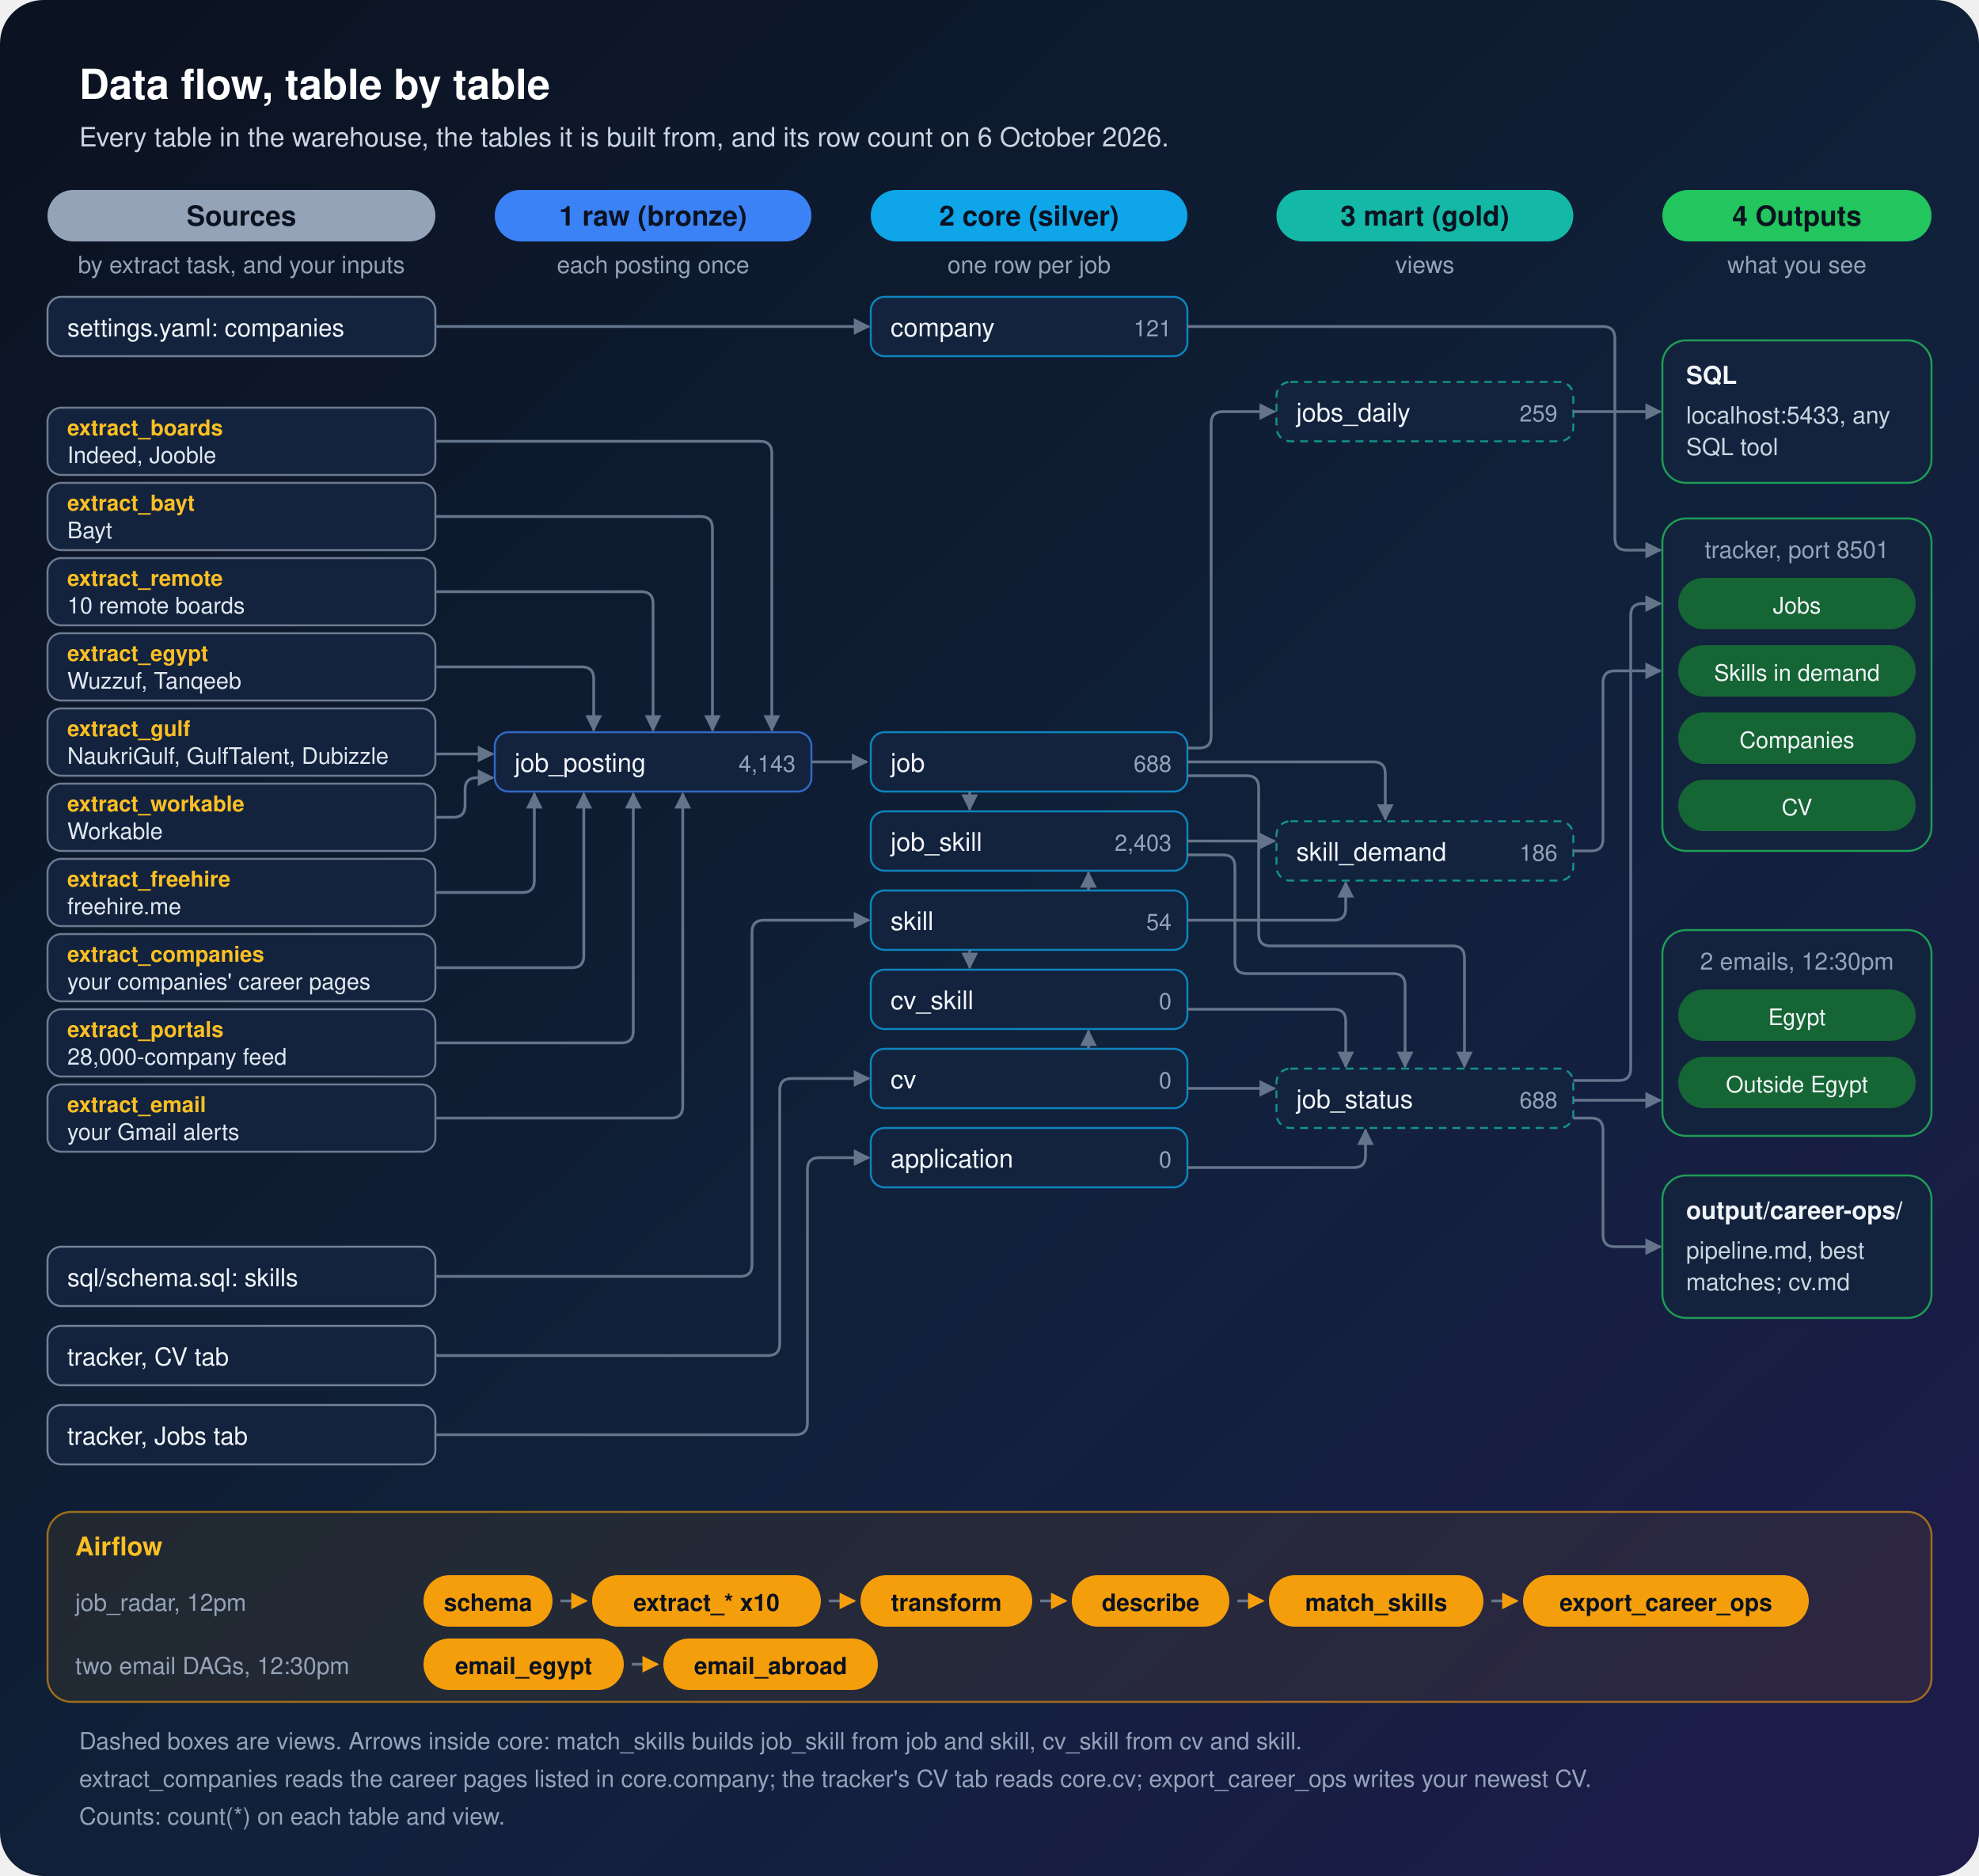
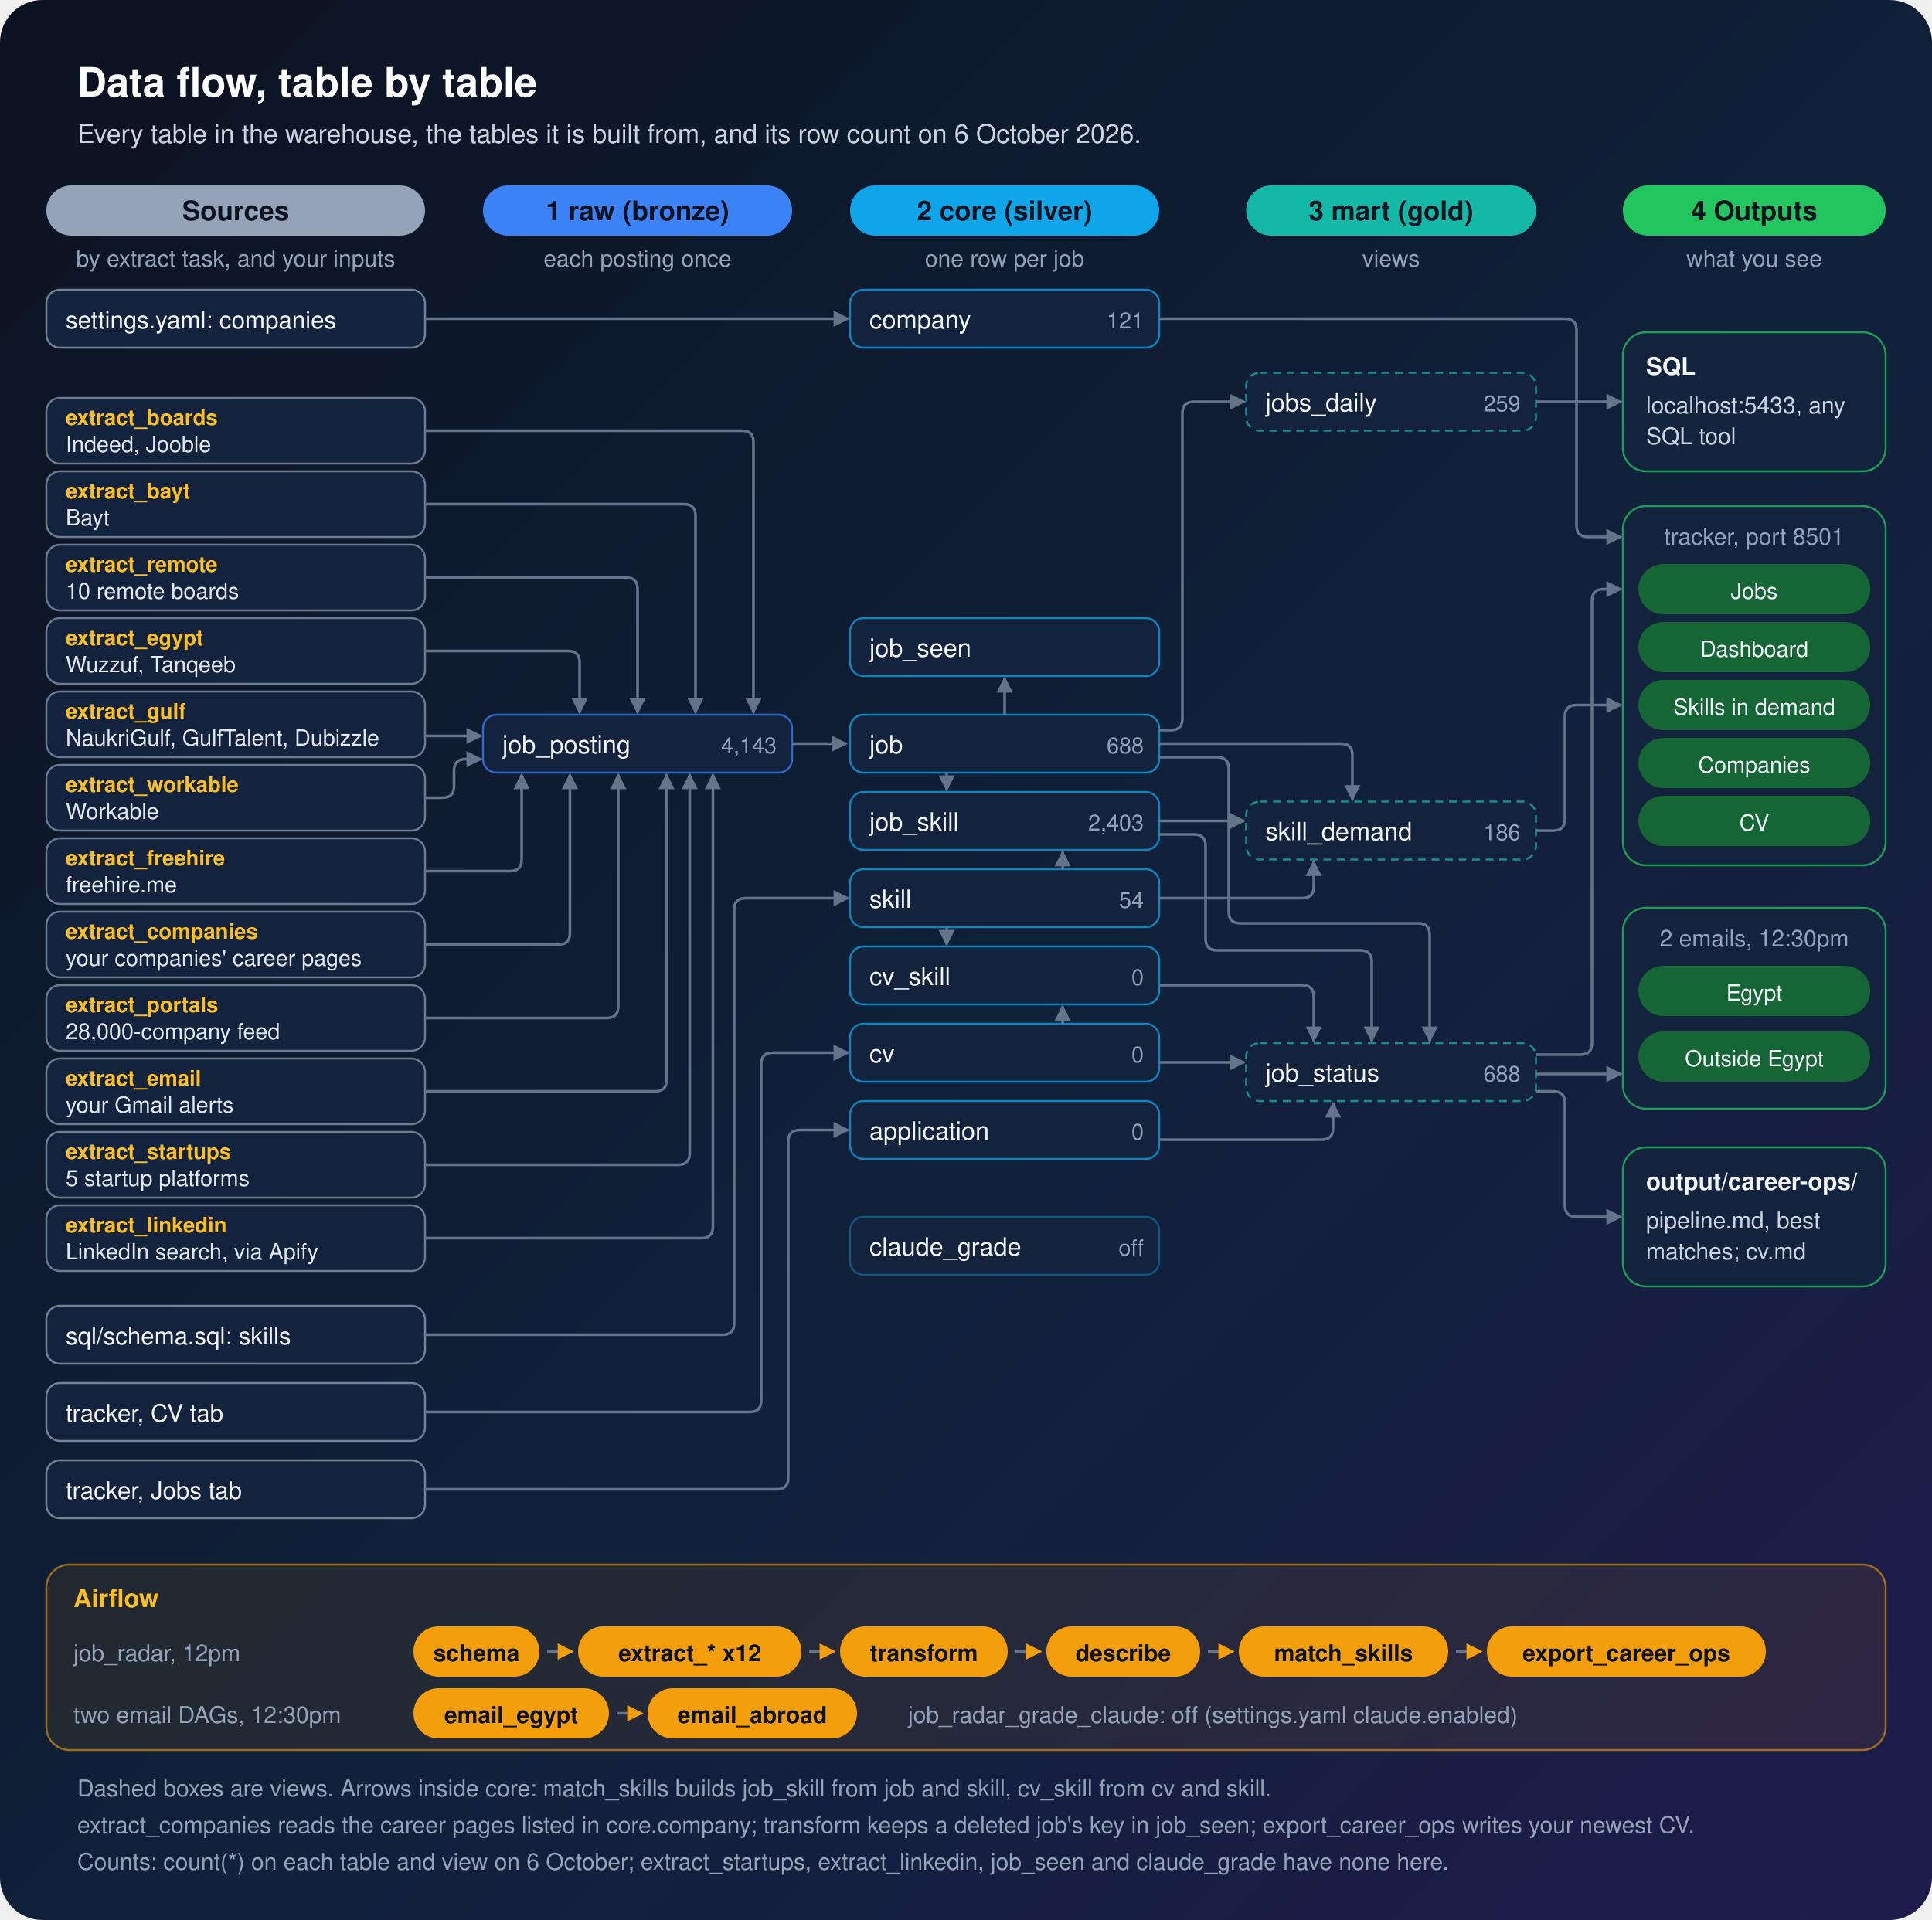
- <svg xmlns="http://www.w3.org/2000/svg" viewBox="0 0 1000 948" width="1000" height="948" role="img" aria-label="Data flow, table by table, rows on 6 October 2026: the Airflow DAG job_radar runs ten extract tasks side by side (Indeed and Jooble, Bayt, 10 remote boards, Wuzzuf and Tanqeeb, NaukriGulf GulfTalent and Dubizzle, Workable, freehire.me, your companies' career pages, the 28,000-company feed and your Gmail alerts) into raw.job_posting (4,143 rows, each posting once by source and link). transform keeps one row per job in core.job (688 rows), describe adds descriptions and match_skills stores core.job_skill (2,403) and core.cv_skill (0) from core.skill (54 skills). core.company (121) comes from settings.yaml, core.cv (0) and core.application (0) from the tracker. The mart views job_status (688), skill_demand (186) and jobs_daily (259) feed the tracker, the two emails, the career-ops export and SQL.">
+ <svg xmlns="http://www.w3.org/2000/svg" viewBox="0 0 1000 994" width="1000" height="994" role="img" aria-label="Data flow, table by table, rows on 6 October 2026: the Airflow DAG job_radar runs twelve extract tasks one by one (Indeed and Jooble, Bayt, 10 remote boards, Wuzzuf and Tanqeeb, NaukriGulf GulfTalent and Dubizzle, Workable, freehire.me, your companies' career pages, the 28,000-company feed, your Gmail alerts, 5 startup platforms, and LinkedIn search through Apify) into raw.job_posting (4,143 rows, each posting once by source and link). transform keeps one row per job in core.job (688 rows) and the key of each deleted job in core.job_seen, describe adds descriptions and match_skills stores core.job_skill (2,403) and core.cv_skill (0) from core.skill (54 skills). core.company (121) comes from settings.yaml, core.cv (0) and core.application (0) from the tracker. The mart views job_status (688), skill_demand (186) and jobs_daily (259) feed the tracker (Jobs, Dashboard, Skills in demand, Companies, CV), the two emails, the career-ops export and SQL. core.claude_grade is written by job_radar_grade_claude, which is off. extract_startups, extract_linkedin, core.job_seen and core.claude_grade have no count here.">
  <defs>
    <linearGradient id="bg" x1="0" y1="0" x2="1" y2="1">
      <stop offset="0" stop-color="#0B1220" />
      <stop offset="0.55" stop-color="#10213A" />
      <stop offset="1" stop-color="#1E1B4B" />
    </linearGradient>
    <marker id="arrow" viewBox="0 0 10 10" refX="9" refY="5" markerWidth="6" markerHeight="6" orient="auto">
      <path d="M0 0 L10 5 L0 10 Z" fill="#64748B" />
    </marker>
    <marker id="amber" viewBox="0 0 10 10" refX="9" refY="5" markerWidth="6" markerHeight="6" orient="auto">
      <path d="M0 0 L10 5 L0 10 Z" fill="#F59E0B" />
    </marker>
  </defs>
  <style>
    text { font-family: "Segoe UI", -apple-system, Helvetica, Arial, sans-serif; }
    .title { font-size: 21px; font-weight: 700; fill: #FFFFFF; }
    .sub { font-size: 13.5px; fill: #CBD5E1; }
    .layer { font-size: 14px; font-weight: 700; fill: #0B1220; }
    .where { font-size: 12px; fill: #94A3B8; }
    .name { font-size: 13px; fill: #F1F5F9; }
    .small { font-size: 12.5px; fill: #F1F5F9; }
    .count { font-size: 11.5px; fill: #94A3B8; }
    .col { font-size: 12.5px; fill: #E2E8F0; }
    .key { font-size: 11px; font-weight: 700; }
    .task { font-size: 12px; font-weight: 700; fill: #0B1220; }
    .edge { fill: none; stroke: #64748B; stroke-width: 1.4; }
  </style>
-   <rect width="1000" height="948" rx="22" fill="url(#bg)" />
+   <rect width="1000" height="994" rx="22" fill="url(#bg)" />
  <text x="40" y="50" class="title">Data flow, table by table</text>
  <text x="40" y="74" class="sub">Every table in the warehouse, the tables it is built from, and its row count on 6 October 2026.</text>
  <rect x="24" y="96" width="196" height="26" rx="13" fill="#94A3B8" />
  <text x="122.0" y="114" class="layer" text-anchor="middle">Sources</text>
  <text x="122.0" y="138" class="where" text-anchor="middle">by extract task, and your inputs</text>
  <rect x="250" y="96" width="160" height="26" rx="13" fill="#3B82F6" />
  <text x="330.0" y="114" class="layer" text-anchor="middle">1  raw (bronze)</text>
  <text x="330.0" y="138" class="where" text-anchor="middle">each posting once</text>
  <rect x="440" y="96" width="160" height="26" rx="13" fill="#0EA5E9" />
  <text x="520.0" y="114" class="layer" text-anchor="middle">2  core (silver)</text>
  <text x="520.0" y="138" class="where" text-anchor="middle">one row per job</text>
  <rect x="645" y="96" width="150" height="26" rx="13" fill="#14B8A6" />
  <text x="720.0" y="114" class="layer" text-anchor="middle">3  mart (gold)</text>
  <text x="720.0" y="138" class="where" text-anchor="middle">views</text>
  <rect x="840" y="96" width="136" height="26" rx="13" fill="#22C55E" />
  <text x="908.0" y="114" class="layer" text-anchor="middle">4  Outputs</text>
  <text x="908.0" y="138" class="where" text-anchor="middle">what you see</text>
  <rect x="24" y="206.0" width="196" height="34" rx="7" fill="#13233D" stroke="#94A3B8" stroke-opacity="0.7" />
  <text x="34" y="220.0" class="key" fill="#FBBF24">extract_boards</text>
  <text x="34" y="234.0" class="count" style="fill:#E2E8F0;font-size:11.5px">Indeed, Jooble</text>
  <path d="M220 223 L384 223 Q390 223 390 229 L390 369" class="edge" marker-end="url(#arrow)" />
  <rect x="24" y="244.0" width="196" height="34" rx="7" fill="#13233D" stroke="#94A3B8" stroke-opacity="0.7" />
  <text x="34" y="258.0" class="key" fill="#FBBF24">extract_bayt</text>
  <text x="34" y="272.0" class="count" style="fill:#E2E8F0;font-size:11.5px">Bayt</text>
  <path d="M220 261 L354 261 Q360 261 360 267 L360 369" class="edge" marker-end="url(#arrow)" />
  <rect x="24" y="282.0" width="196" height="34" rx="7" fill="#13233D" stroke="#94A3B8" stroke-opacity="0.7" />
  <text x="34" y="296.0" class="key" fill="#FBBF24">extract_remote</text>
  <text x="34" y="310.0" class="count" style="fill:#E2E8F0;font-size:11.5px">10 remote boards</text>
  <path d="M220 299 L324 299 Q330 299 330 305 L330 369" class="edge" marker-end="url(#arrow)" />
  <rect x="24" y="320.0" width="196" height="34" rx="7" fill="#13233D" stroke="#94A3B8" stroke-opacity="0.7" />
  <text x="34" y="334.0" class="key" fill="#FBBF24">extract_egypt</text>
  <text x="34" y="348.0" class="count" style="fill:#E2E8F0;font-size:11.5px">Wuzzuf, Tanqeeb</text>
  <path d="M220 337 L294 337 Q300 337 300 343 L300 369" class="edge" marker-end="url(#arrow)" />
  <rect x="24" y="358.0" width="196" height="34" rx="7" fill="#13233D" stroke="#94A3B8" stroke-opacity="0.7" />
  <text x="34" y="372.0" class="key" fill="#FBBF24">extract_gulf</text>
  <text x="34" y="386.0" class="count" style="fill:#E2E8F0;font-size:11.5px">NaukriGulf, GulfTalent, Dubizzle</text>
  <path d="M220 381 L249 381" class="edge" marker-end="url(#arrow)" />
  <rect x="24" y="396.0" width="196" height="34" rx="7" fill="#13233D" stroke="#94A3B8" stroke-opacity="0.7" />
  <text x="34" y="410.0" class="key" fill="#FBBF24">extract_workable</text>
  <text x="34" y="424.0" class="count" style="fill:#E2E8F0;font-size:11.5px">Workable</text>
  <path d="M220 413 L229 413 Q235 413 235 407 L235 399 Q235 393 241 393 L249 393" class="edge" marker-end="url(#arrow)" />
  <rect x="24" y="434.0" width="196" height="34" rx="7" fill="#13233D" stroke="#94A3B8" stroke-opacity="0.7" />
  <text x="34" y="448.0" class="key" fill="#FBBF24">extract_freehire</text>
  <text x="34" y="462.0" class="count" style="fill:#E2E8F0;font-size:11.5px">freehire.me</text>
  <path d="M220 451 L264 451 Q270 451 270 445 L270 401" class="edge" marker-end="url(#arrow)" />
  <rect x="24" y="472" width="196" height="34" rx="7" fill="#13233D" stroke="#94A3B8" stroke-opacity="0.7" />
  <text x="34" y="486" class="key" fill="#FBBF24">extract_companies</text>
  <text x="34" y="500" class="count" style="fill:#E2E8F0;font-size:11.5px">your companies' career pages</text>
  <path d="M220 489 L289 489 Q295 489 295 483 L295 401" class="edge" marker-end="url(#arrow)" />
  <rect x="24" y="510.0" width="196" height="34" rx="7" fill="#13233D" stroke="#94A3B8" stroke-opacity="0.7" />
  <text x="34" y="524.0" class="key" fill="#FBBF24">extract_portals</text>
  <text x="34" y="538.0" class="count" style="fill:#E2E8F0;font-size:11.5px">28,000-company feed</text>
  <path d="M220 527 L314 527 Q320 527 320 521 L320 401" class="edge" marker-end="url(#arrow)" />
  <rect x="24" y="548.0" width="196" height="34" rx="7" fill="#13233D" stroke="#94A3B8" stroke-opacity="0.7" />
  <text x="34" y="562.0" class="key" fill="#FBBF24">extract_email</text>
  <text x="34" y="576.0" class="count" style="fill:#E2E8F0;font-size:11.5px">your Gmail alerts</text>
  <path d="M220 565 L339 565 Q345 565 345 559 L345 401" class="edge" marker-end="url(#arrow)" />
+   <rect x="24" y="586.0" width="196" height="34" rx="7" fill="#13233D" stroke="#94A3B8" stroke-opacity="0.7" />
+   <text x="34" y="600.0" class="key" fill="#FBBF24">extract_startups</text>
+   <text x="34" y="614.0" class="count" style="fill:#E2E8F0;font-size:11.5px">5 startup platforms</text>
+   <path d="M220 603 L351 603 Q357 603 357 597 L357 401" class="edge" marker-end="url(#arrow)" />
+   <rect x="24" y="624.0" width="196" height="34" rx="7" fill="#13233D" stroke="#94A3B8" stroke-opacity="0.7" />
+   <text x="34" y="638.0" class="key" fill="#FBBF24">extract_linkedin</text>
+   <text x="34" y="652.0" class="count" style="fill:#E2E8F0;font-size:11.5px">LinkedIn search, via Apify</text>
+   <path d="M220 641 L363 641 Q369 641 369 635 L369 401" class="edge" marker-end="url(#arrow)" />
  <rect x="24" y="150" width="196" height="30" rx="7" fill="#13233D" stroke="#94A3B8" stroke-opacity="0.75" />
  <text x="34" y="170" class="small">settings.yaml: companies</text>
-   <rect x="24" y="630" width="196" height="30" rx="7" fill="#13233D" stroke="#94A3B8" stroke-opacity="0.75" />
-   <text x="34" y="650" class="small">sql/schema.sql: skills</text>
-   <rect x="24" y="670" width="196" height="30" rx="7" fill="#13233D" stroke="#94A3B8" stroke-opacity="0.75" />
-   <text x="34" y="690" class="small">tracker, CV tab</text>
-   <rect x="24" y="710" width="196" height="30" rx="7" fill="#13233D" stroke="#94A3B8" stroke-opacity="0.75" />
-   <text x="34" y="730" class="small">tracker, Jobs tab</text>
+   <rect x="24" y="676" width="196" height="30" rx="7" fill="#13233D" stroke="#94A3B8" stroke-opacity="0.75" />
+   <text x="34" y="696" class="small">sql/schema.sql: skills</text>
+   <rect x="24" y="716" width="196" height="30" rx="7" fill="#13233D" stroke="#94A3B8" stroke-opacity="0.75" />
+   <text x="34" y="736" class="small">tracker, CV tab</text>
+   <rect x="24" y="756" width="196" height="30" rx="7" fill="#13233D" stroke="#94A3B8" stroke-opacity="0.75" />
+   <text x="34" y="776" class="small">tracker, Jobs tab</text>
  <rect x="250" y="370.0" width="160" height="30" rx="7" fill="#13233D" stroke="#3B82F6" stroke-opacity="0.75" />
  <text x="260" y="390.0" class="name">job_posting</text>
  <text x="402" y="390.0" class="count" text-anchor="end">4,143</text>
  <rect x="440" y="150" width="160" height="30" rx="7" fill="#13233D" stroke="#0EA5E9" stroke-opacity="0.75" />
  <text x="450" y="170" class="name">company</text>
  <text x="592" y="170" class="count" text-anchor="end">121</text>
  <rect x="440" y="370.0" width="160" height="30" rx="7" fill="#13233D" stroke="#0EA5E9" stroke-opacity="0.75" />
  <text x="450" y="390.0" class="name">job</text>
  <text x="592" y="390.0" class="count" text-anchor="end">688</text>
  <rect x="440" y="410.0" width="160" height="30" rx="7" fill="#13233D" stroke="#0EA5E9" stroke-opacity="0.75" />
  <text x="450" y="430.0" class="name">job_skill</text>
  <text x="592" y="430.0" class="count" text-anchor="end">2,403</text>
  <rect x="440" y="450.0" width="160" height="30" rx="7" fill="#13233D" stroke="#0EA5E9" stroke-opacity="0.75" />
  <text x="450" y="470.0" class="name">skill</text>
  <text x="592" y="470.0" class="count" text-anchor="end">54</text>
  <rect x="440" y="490.0" width="160" height="30" rx="7" fill="#13233D" stroke="#0EA5E9" stroke-opacity="0.75" />
  <text x="450" y="510.0" class="name">cv_skill</text>
  <text x="592" y="510.0" class="count" text-anchor="end">0</text>
  <rect x="440" y="530.0" width="160" height="30" rx="7" fill="#13233D" stroke="#0EA5E9" stroke-opacity="0.75" />
  <text x="450" y="550.0" class="name">cv</text>
  <text x="592" y="550.0" class="count" text-anchor="end">0</text>
  <rect x="440" y="570.0" width="160" height="30" rx="7" fill="#13233D" stroke="#0EA5E9" stroke-opacity="0.75" />
  <text x="450" y="590.0" class="name">application</text>
  <text x="592" y="590.0" class="count" text-anchor="end">0</text>
+   <rect x="440" y="320" width="160" height="30" rx="7" fill="#13233D" stroke="#0EA5E9" stroke-opacity="0.75" />
+   <text x="450" y="340" class="name">job_seen</text>
+   <rect x="440" y="630" width="160" height="30" rx="7" fill="#13233D" stroke="#0EA5E9" stroke-opacity="0.4" />
+   <text x="450" y="650" class="name">claude_grade</text>
+   <text x="592" y="650" class="count" text-anchor="end">off</text>
  <rect x="645" y="193" width="150" height="30" rx="7" fill="#13233D" stroke="#14B8A6" stroke-opacity="0.75" stroke-dasharray="4 3" />
  <text x="655" y="213" class="name">jobs_daily</text>
  <text x="787" y="213" class="count" text-anchor="end">259</text>
  <rect x="645" y="415" width="150" height="30" rx="7" fill="#13233D" stroke="#14B8A6" stroke-opacity="0.75" stroke-dasharray="4 3" />
  <text x="655" y="435" class="name">skill_demand</text>
  <text x="787" y="435" class="count" text-anchor="end">186</text>
  <rect x="645" y="540" width="150" height="30" rx="7" fill="#13233D" stroke="#14B8A6" stroke-opacity="0.75" stroke-dasharray="4 3" />
  <text x="655" y="560" class="name">job_status</text>
  <text x="787" y="560" class="count" text-anchor="end">688</text>
  <line x1="410" y1="385.0" x2="438" y2="385.0" class="edge" marker-end="url(#arrow)" />
+   <line x1="520" y1="370.0" x2="520" y2="351.0" class="edge" marker-end="url(#arrow)" />
  <path d="M220 165 L439 165" class="edge" marker-end="url(#arrow)" />
-   <path d="M220 645 L374 645 Q380 645 380 639 L380 471 Q380 465 386 465 L439 465" class="edge" marker-end="url(#arrow)" />
-   <path d="M220 685 L388 685 Q394 685 394 679 L394 551 Q394 545 400 545 L439 545" class="edge" marker-end="url(#arrow)" />
-   <path d="M220 725 L402 725 Q408 725 408 719 L408 591 Q408 585 414 585 L439 585" class="edge" marker-end="url(#arrow)" />
+   <path d="M220 691 L374 691 Q380 691 380 685 L380 471 Q380 465 386 465 L439 465" class="edge" marker-end="url(#arrow)" />
+   <path d="M220 731 L388 731 Q394 731 394 725 L394 551 Q394 545 400 545 L439 545" class="edge" marker-end="url(#arrow)" />
+   <path d="M220 771 L402 771 Q408 771 408 765 L408 591 Q408 585 414 585 L439 585" class="edge" marker-end="url(#arrow)" />
  <line x1="490" y1="400.0" x2="490" y2="409.0" class="edge" marker-end="url(#arrow)" />
  <line x1="550" y1="450.0" x2="550" y2="441.0" class="edge" marker-end="url(#arrow)" />
  <line x1="490" y1="480.0" x2="490" y2="489.0" class="edge" marker-end="url(#arrow)" />
  <line x1="550" y1="530.0" x2="550" y2="521.0" class="edge" marker-end="url(#arrow)" />
  <path d="M600 378 L606 378 Q612 378 612 372 L612 214 Q612 208 618 208 L644 208" class="edge" marker-end="url(#arrow)" />
  <path d="M600 385 L694 385 Q700 385 700 391 L700 414" class="edge" marker-end="url(#arrow)" />
  <path d="M600 392 L630 392 Q636 392 636 398 L636 472 Q636 478 642 478 L734 478 Q740 478 740 484 L740 539" class="edge" marker-end="url(#arrow)" />
  <path d="M600 425 L644 425" class="edge" marker-end="url(#arrow)" />
  <path d="M600 432 L618 432 Q624 432 624 438 L624 486 Q624 492 630 492 L704 492 Q710 492 710 498 L710 539" class="edge" marker-end="url(#arrow)" />
  <path d="M600 465 L674 465 Q680 465 680 459 L680 446" class="edge" marker-end="url(#arrow)" />
  <path d="M600 510 L674 510 Q680 510 680 516 L680 539" class="edge" marker-end="url(#arrow)" />
  <path d="M600 550 L644 550" class="edge" marker-end="url(#arrow)" />
  <path d="M600 590 L684 590 Q690 590 690 584 L690 571" class="edge" marker-end="url(#arrow)" />
-   <rect x="840" y="262" width="136" height="168" rx="12" fill="#13233D" stroke="#22C55E" stroke-opacity="0.75" />
+   <rect x="840" y="262" width="136" height="186" rx="12" fill="#13233D" stroke="#22C55E" stroke-opacity="0.75" />
  <text x="908" y="282" class="where" text-anchor="middle">tracker, port 8501</text>
  <rect x="848" y="292" width="120" height="26" rx="13" fill="#166534" />
  <text x="908" y="310" class="small" style="font-size:11.5px" text-anchor="middle">Jobs</text>
-   <rect x="848" y="326" width="120" height="26" rx="13" fill="#166534" />
-   <text x="908" y="344" class="small" style="font-size:11.5px" text-anchor="middle">Skills in demand</text>
-   <rect x="848" y="360" width="120" height="26" rx="13" fill="#166534" />
-   <text x="908" y="378" class="small" style="font-size:11.5px" text-anchor="middle">Companies</text>
-   <rect x="848" y="394" width="120" height="26" rx="13" fill="#166534" />
-   <text x="908" y="412" class="small" style="font-size:11.5px" text-anchor="middle">CV</text>
+   <rect x="848" y="322" width="120" height="26" rx="13" fill="#166534" />
+   <text x="908" y="340" class="small" style="font-size:11.5px" text-anchor="middle">Dashboard</text>
+   <rect x="848" y="352" width="120" height="26" rx="13" fill="#166534" />
+   <text x="908" y="370" class="small" style="font-size:11.5px" text-anchor="middle">Skills in demand</text>
+   <rect x="848" y="382" width="120" height="26" rx="13" fill="#166534" />
+   <text x="908" y="400" class="small" style="font-size:11.5px" text-anchor="middle">Companies</text>
+   <rect x="848" y="412" width="120" height="26" rx="13" fill="#166534" />
+   <text x="908" y="430" class="small" style="font-size:11.5px" text-anchor="middle">CV</text>
  <rect x="840" y="470" width="136" height="104" rx="12" fill="#13233D" stroke="#22C55E" stroke-opacity="0.75" />
  <text x="908" y="490" class="where" text-anchor="middle">2 emails, 12:30pm</text>
  <rect x="848" y="500" width="120" height="26" rx="13" fill="#166534" />
  <text x="908" y="518" class="small" style="font-size:11.5px" text-anchor="middle">Egypt</text>
  <rect x="848" y="534" width="120" height="26" rx="13" fill="#166534" />
  <text x="908" y="552" class="small" style="font-size:11.5px" text-anchor="middle">Outside Egypt</text>
  <rect x="840" y="594" width="136" height="72" rx="12" fill="#13233D" stroke="#22C55E" stroke-opacity="0.75" />
  <text x="852" y="616" class="small" font-weight="700">output/career-ops/</text>
  <text x="852" y="636" class="count" style="fill:#CBD5E1;font-size:12px">pipeline.md, best</text>
  <text x="852" y="652" class="count" style="fill:#CBD5E1;font-size:12px">matches; cv.md</text>
  <rect x="840" y="172" width="136" height="72" rx="12" fill="#13233D" stroke="#22C55E" stroke-opacity="0.75" />
  <text x="852" y="194" class="small" font-weight="700">SQL</text>
  <text x="852" y="214" class="count" style="fill:#CBD5E1;font-size:12px">localhost:5433, any</text>
  <text x="852" y="230" class="count" style="fill:#CBD5E1;font-size:12px">SQL tool</text>
  <path d="M795 208 L839 208" class="edge" marker-end="url(#arrow)" />
-   <path d="M795 430 L804 430 Q810 430 810 424 L810 345 Q810 339 816 339 L839 339" class="edge" marker-end="url(#arrow)" />
+   <path d="M795 430 L804 430 Q810 430 810 424 L810 371 Q810 365 816 365 L839 365" class="edge" marker-end="url(#arrow)" />
  <path d="M795 546 L818 546 Q824 546 824 540 L824 311 Q824 305 830 305 L839 305" class="edge" marker-end="url(#arrow)" />
  <path d="M795 556 L839 556" class="edge" marker-end="url(#arrow)" />
  <path d="M795 565 L804 565 Q810 565 810 571 L810 624 Q810 630 816 630 L839 630" class="edge" marker-end="url(#arrow)" />
  <path d="M600 165 L810 165 Q816 165 816 171 L816 272 Q816 278 822 278 L839 278" class="edge" marker-end="url(#arrow)" />
-   <rect x="24" y="764" width="952" height="96" rx="12" fill="#F59E0B" fill-opacity="0.08" stroke="#F59E0B" stroke-opacity="0.6" />
-   <text x="38" y="786" class="name" font-weight="700" style="fill:#FBBF24">Airflow</text>
-   <text x="38" y="814" class="where">job_radar, 12pm</text>
-   <rect x="214" y="796" width="65.2" height="26" rx="13" fill="#F59E0B" />
-   <text x="246.6" y="814" class="task" text-anchor="middle">schema</text>
-   <line x1="283.2" y1="809" x2="296.2" y2="809" class="edge" stroke="#F59E0B" marker-end="url(#amber)" />
-   <rect x="299.2" y="796" width="115.6" height="26" rx="13" fill="#F59E0B" />
-   <text x="357.0" y="814" class="task" text-anchor="middle">extract_* x10</text>
-   <line x1="418.8" y1="809" x2="431.8" y2="809" class="edge" stroke="#F59E0B" marker-end="url(#amber)" />
-   <rect x="434.8" y="796" width="86.8" height="26" rx="13" fill="#F59E0B" />
-   <text x="478.2" y="814" class="task" text-anchor="middle">transform</text>
-   <line x1="525.6" y1="809" x2="538.6" y2="809" class="edge" stroke="#F59E0B" marker-end="url(#amber)" />
-   <rect x="541.6" y="796" width="79.6" height="26" rx="13" fill="#F59E0B" />
-   <text x="581.4" y="814" class="task" text-anchor="middle">describe</text>
-   <line x1="625.2" y1="809" x2="638.2" y2="809" class="edge" stroke="#F59E0B" marker-end="url(#amber)" />
-   <rect x="641.2" y="796" width="108.4" height="26" rx="13" fill="#F59E0B" />
-   <text x="695.4" y="814" class="task" text-anchor="middle">match_skills</text>
-   <line x1="753.6" y1="809" x2="766.6" y2="809" class="edge" stroke="#F59E0B" marker-end="url(#amber)" />
-   <rect x="769.6" y="796" width="144.4" height="26" rx="13" fill="#F59E0B" />
-   <text x="841.8" y="814" class="task" text-anchor="middle">export_career_ops</text>
-   <text x="38" y="846" class="where">two email DAGs, 12:30pm</text>
-   <rect x="214" y="828" width="101.2" height="26" rx="13" fill="#F59E0B" />
-   <text x="264.6" y="846" class="task" text-anchor="middle">email_egypt</text>
-   <line x1="319.2" y1="841" x2="332.2" y2="841" class="edge" stroke="#F59E0B" marker-end="url(#amber)" />
-   <rect x="335.2" y="828" width="108.4" height="26" rx="13" fill="#F59E0B" />
-   <text x="389.4" y="846" class="task" text-anchor="middle">email_abroad</text>
-   <text x="40" y="884" class="where">Dashed boxes are views. Arrows inside core: match_skills builds job_skill from job and skill, cv_skill from cv and skill.</text>
-   <text x="40" y="903" class="where">extract_companies reads the career pages listed in core.company; the tracker's CV tab reads core.cv; export_career_ops writes your newest CV.</text>
-   <text x="40" y="922" class="where">Counts: count(*) on each table and view.</text>
+   <rect x="24" y="810" width="952" height="96" rx="12" fill="#F59E0B" fill-opacity="0.08" stroke="#F59E0B" stroke-opacity="0.6" />
+   <text x="38" y="832" class="name" font-weight="700" style="fill:#FBBF24">Airflow</text>
+   <text x="38" y="860" class="where">job_radar, 12pm</text>
+   <rect x="214" y="842" width="65.2" height="26" rx="13" fill="#F59E0B" />
+   <text x="246.6" y="860" class="task" text-anchor="middle">schema</text>
+   <line x1="283.2" y1="855" x2="296.2" y2="855" class="edge" stroke="#F59E0B" marker-end="url(#amber)" />
+   <rect x="299.2" y="842" width="115.6" height="26" rx="13" fill="#F59E0B" />
+   <text x="357.0" y="860" class="task" text-anchor="middle">extract_* x12</text>
+   <line x1="418.8" y1="855" x2="431.8" y2="855" class="edge" stroke="#F59E0B" marker-end="url(#amber)" />
+   <rect x="434.8" y="842" width="86.8" height="26" rx="13" fill="#F59E0B" />
+   <text x="478.2" y="860" class="task" text-anchor="middle">transform</text>
+   <line x1="525.6" y1="855" x2="538.6" y2="855" class="edge" stroke="#F59E0B" marker-end="url(#amber)" />
+   <rect x="541.6" y="842" width="79.6" height="26" rx="13" fill="#F59E0B" />
+   <text x="581.4" y="860" class="task" text-anchor="middle">describe</text>
+   <line x1="625.2" y1="855" x2="638.2" y2="855" class="edge" stroke="#F59E0B" marker-end="url(#amber)" />
+   <rect x="641.2" y="842" width="108.4" height="26" rx="13" fill="#F59E0B" />
+   <text x="695.4" y="860" class="task" text-anchor="middle">match_skills</text>
+   <line x1="753.6" y1="855" x2="766.6" y2="855" class="edge" stroke="#F59E0B" marker-end="url(#amber)" />
+   <rect x="769.6" y="842" width="144.4" height="26" rx="13" fill="#F59E0B" />
+   <text x="841.8" y="860" class="task" text-anchor="middle">export_career_ops</text>
+   <text x="38" y="892" class="where">two email DAGs, 12:30pm</text>
+   <rect x="214" y="874" width="101.2" height="26" rx="13" fill="#F59E0B" />
+   <text x="264.6" y="892" class="task" text-anchor="middle">email_egypt</text>
+   <line x1="319.2" y1="887" x2="332.2" y2="887" class="edge" stroke="#F59E0B" marker-end="url(#amber)" />
+   <rect x="335.2" y="874" width="108.4" height="26" rx="13" fill="#F59E0B" />
+   <text x="389.4" y="892" class="task" text-anchor="middle">email_abroad</text>
+   <text x="470" y="892" class="where">job_radar_grade_claude: off (settings.yaml claude.enabled)</text>
+   <text x="40" y="930" class="where">Dashed boxes are views. Arrows inside core: match_skills builds job_skill from job and skill, cv_skill from cv and skill.</text>
+   <text x="40" y="949" class="where">extract_companies reads the career pages listed in core.company; transform keeps a deleted job's key in job_seen; export_career_ops writes your newest CV.</text>
+   <text x="40" y="968" class="where">Counts: count(*) on each table and view on 6 October; extract_startups, extract_linkedin, job_seen and claude_grade have none here.</text>
</svg>
